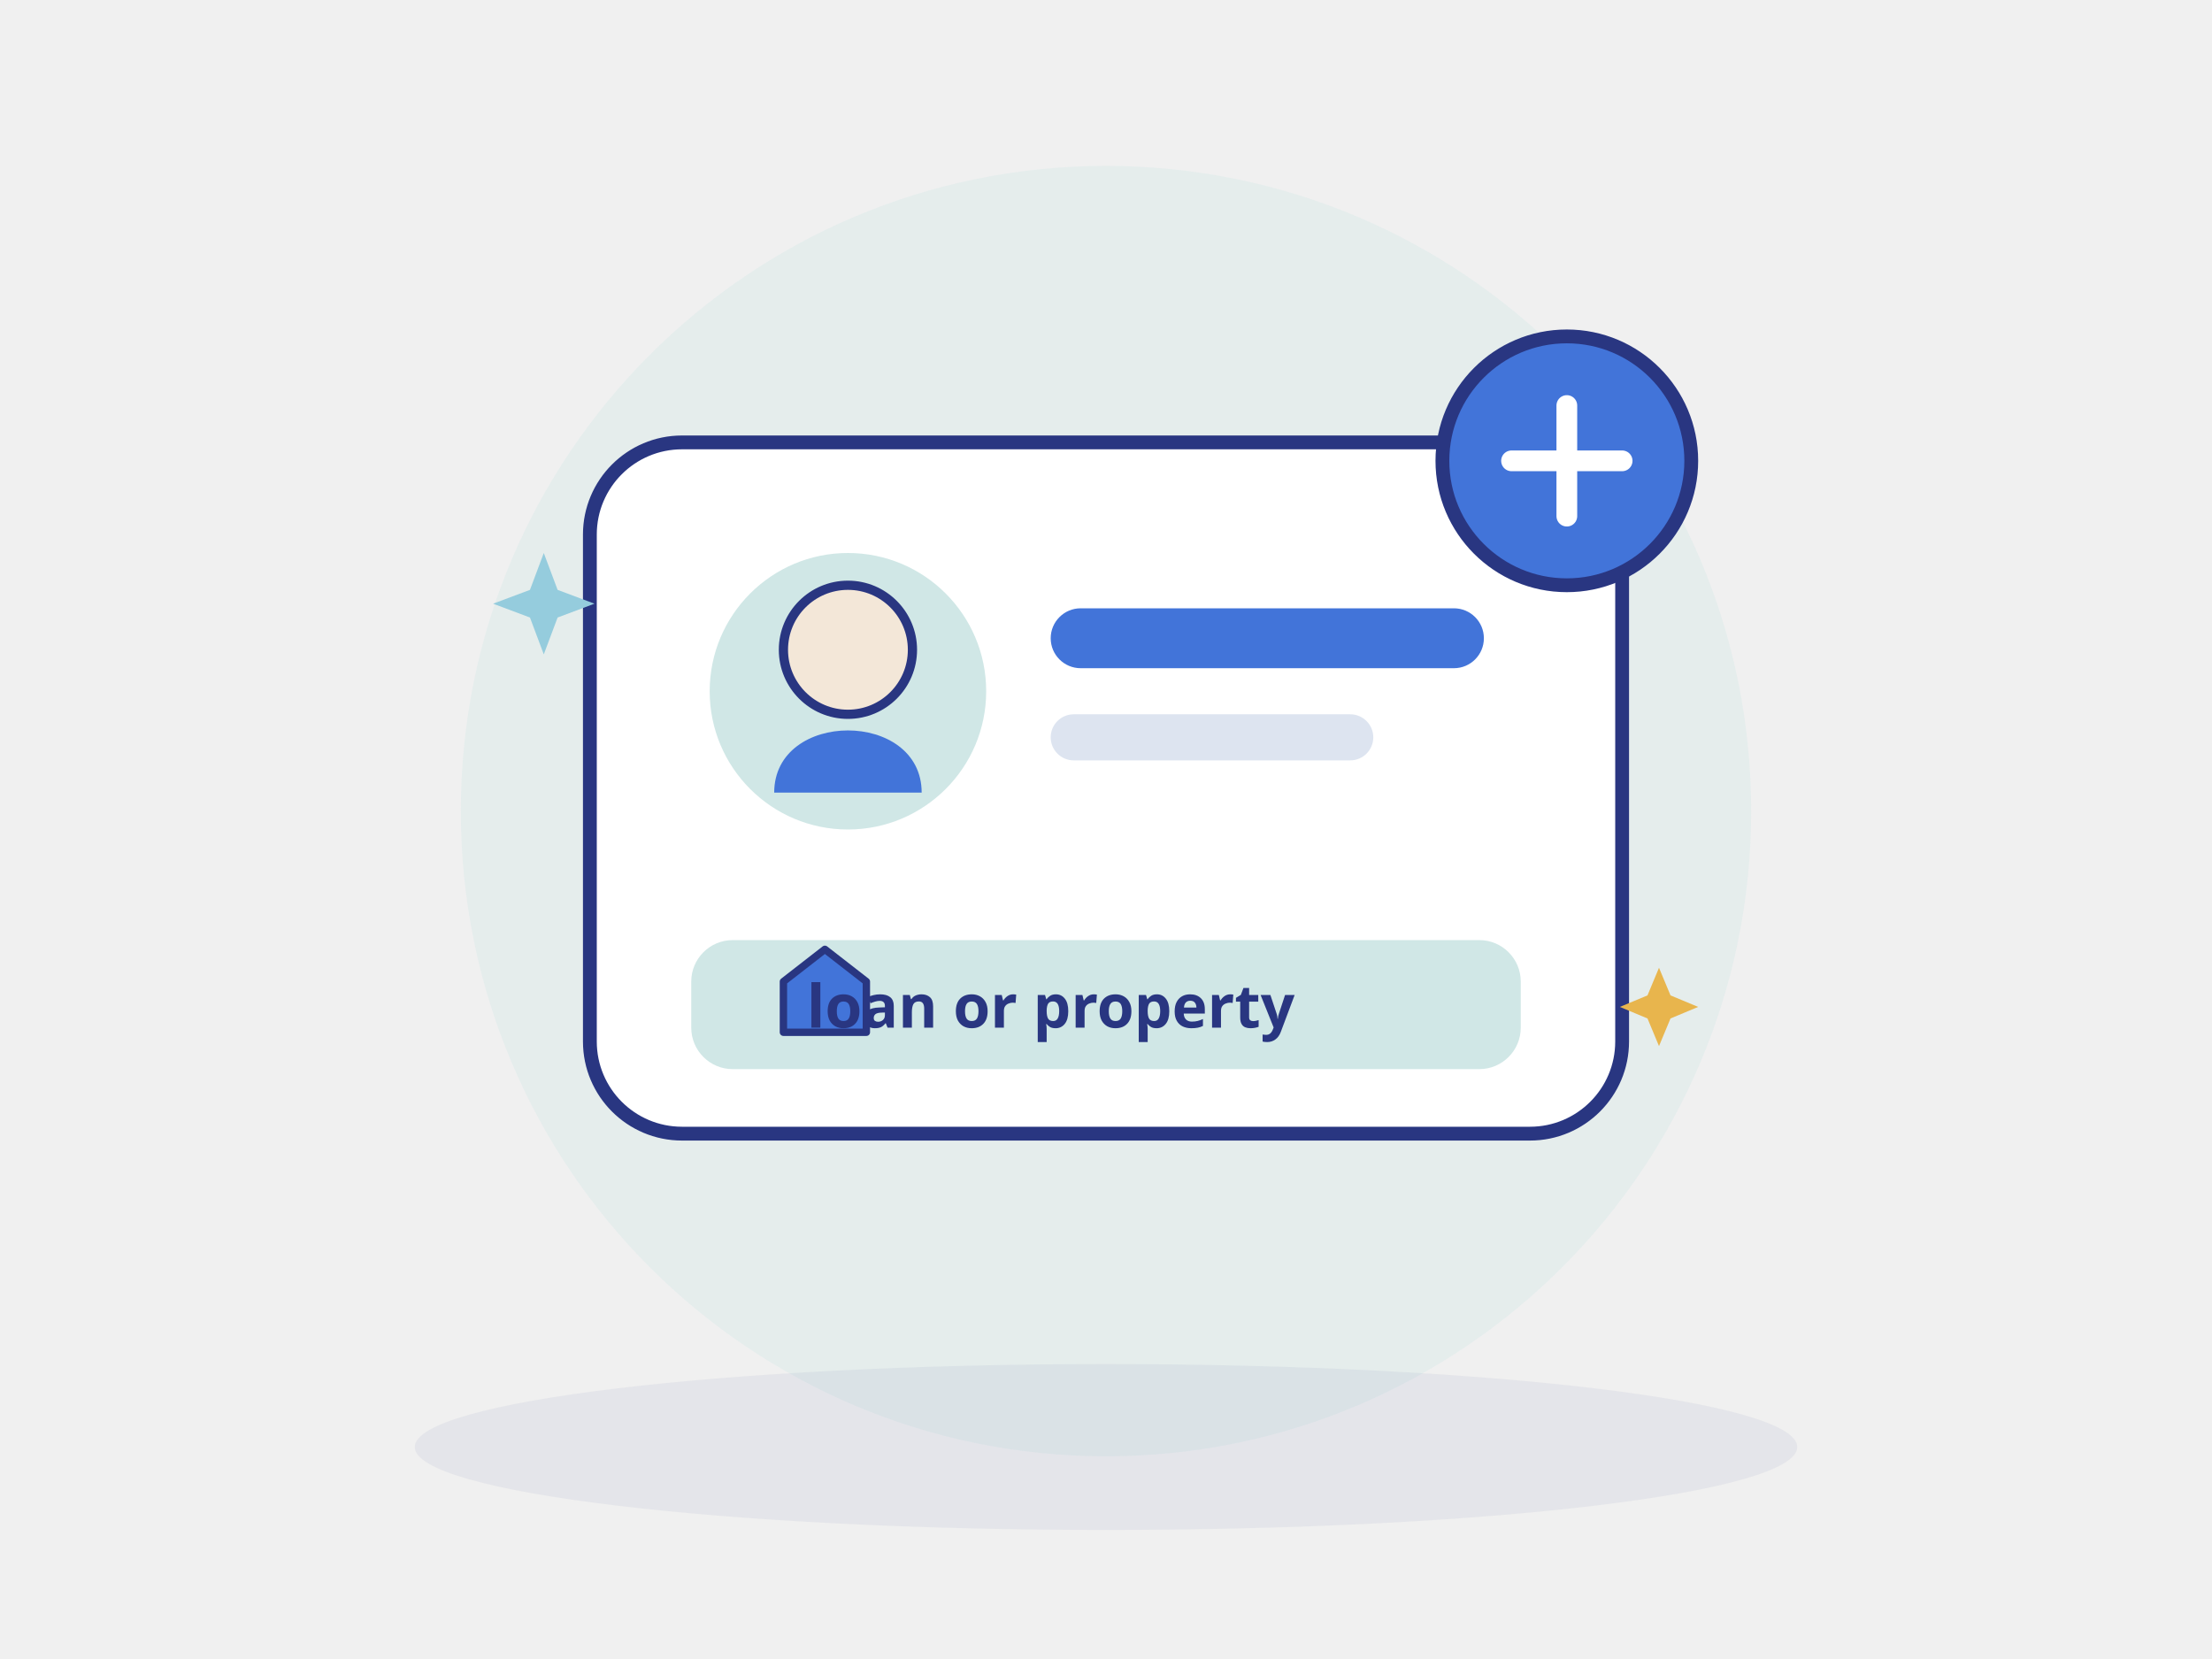
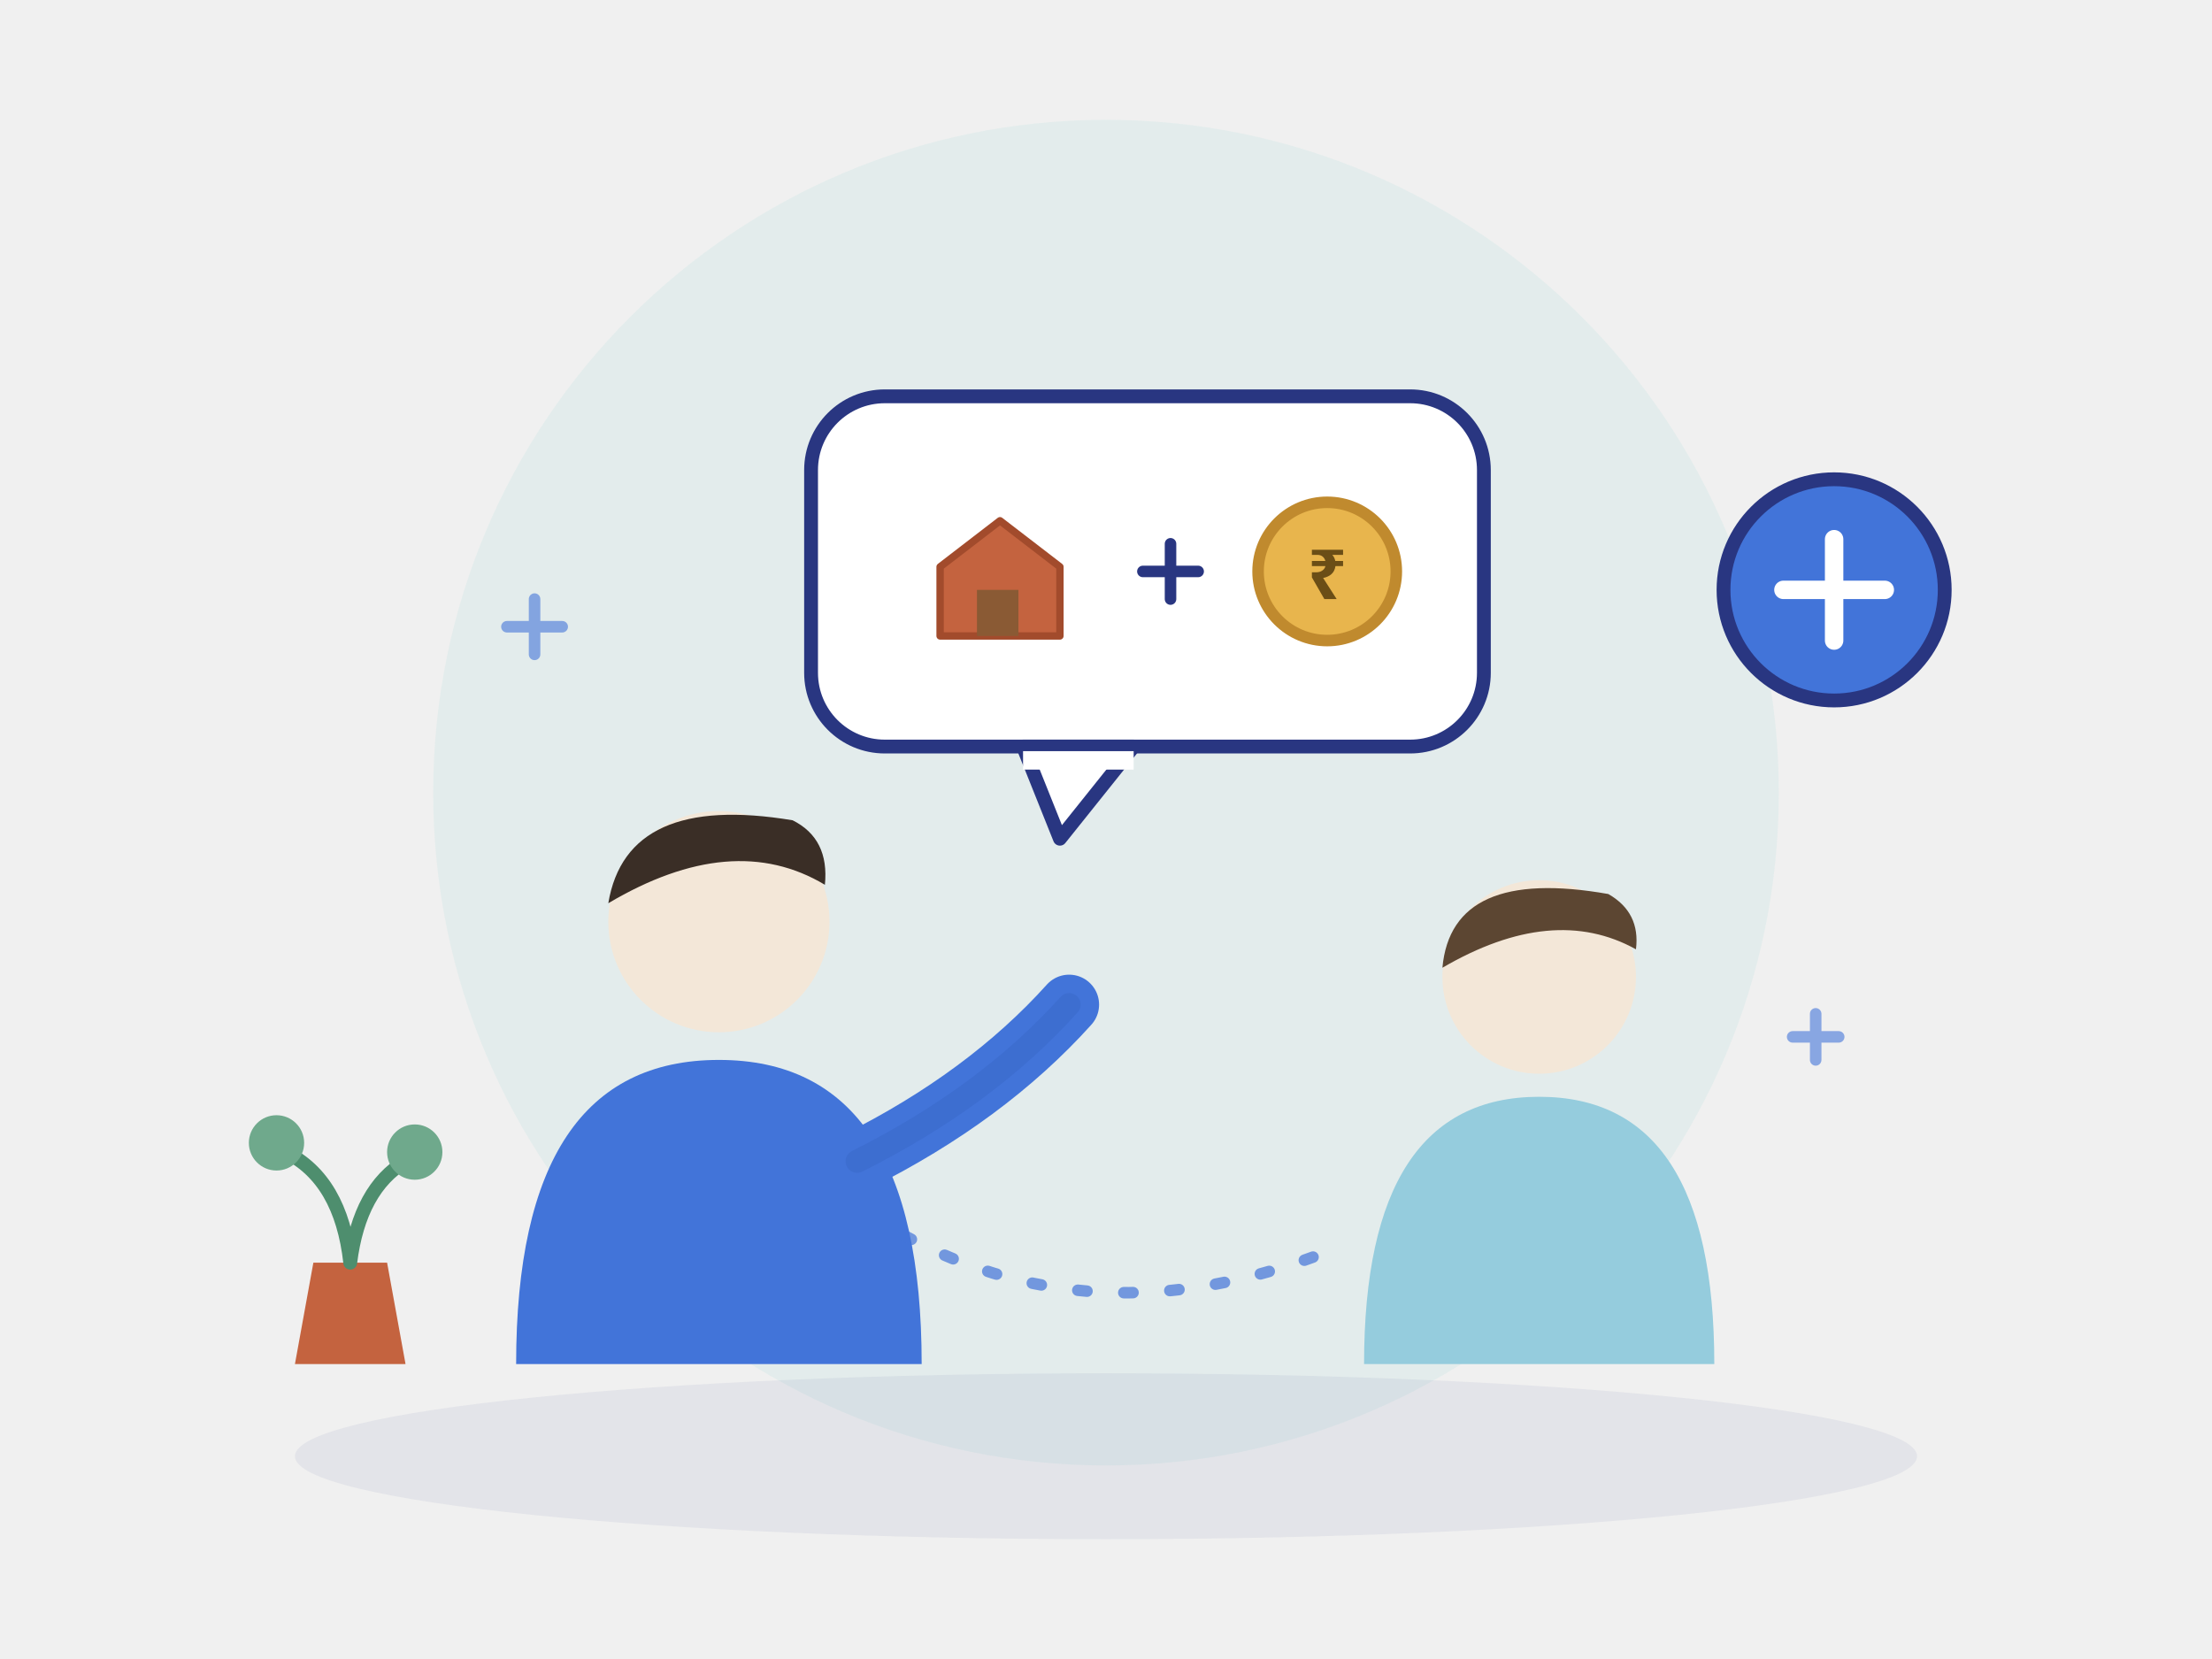
- <svg xmlns="http://www.w3.org/2000/svg" width="480" height="360" viewBox="0 0 480 360" fill="none" role="img">
-   <circle cx="240" cy="176" r="140" fill="#D0E7E6" opacity="0.35" />
-   <ellipse cx="240" cy="314" rx="150" ry="18" fill="#293681" opacity="0.06" />
-   <rect x="128" y="96" width="224" height="150" rx="20" fill="#FFFFFF" stroke="#293681" stroke-width="3" />
-   <circle cx="184" cy="150" r="30" fill="#D0E7E6" />
-   <circle cx="184" cy="141" r="14" fill="#F3E7D8" stroke="#293681" stroke-width="2" />
-   <path d="M168 172 C168 154 200 154 200 172 Z" fill="#4274D9" />
-   <rect x="228" y="132" width="94" height="13" rx="6.5" fill="#4274D9" />
-   <rect x="228" y="155" width="70" height="10" rx="5" fill="#DDE4F0" />
-   <rect x="150" y="204" width="180" height="28" rx="9" fill="#D0E7E6" />
-   <path d="M170 224 v-11 l9 -7 l9 7 v11 Z" fill="#4274D9" stroke="#293681" stroke-width="1.6" stroke-linejoin="round" />
-   <text x="228" y="223" font-family="system-ui, sans-serif" font-size="13" font-weight="600" fill="#293681" text-anchor="middle">loan or property</text>
-   <g transform="translate(340,100)">
-     <circle r="27" fill="#4274D9" stroke="#293681" stroke-width="3" />
-     <path d="M0 -12 V12 M-12 0 H12" stroke="#FFFFFF" stroke-width="4.5" stroke-linecap="round" />
-   </g>
-   <path d="M118 120 l3 8 l8 3 l-8 3 l-3 8 l-3 -8 l-8 -3 l8 -3 Z" fill="#95CCDD" />
-   <path d="M360 210 l2.5 6 l6 2.5 l-6 2.5 l-2.5 6 l-2.5 -6 l-6 -2.5 l6 -2.5 Z" fill="#E8B54D" />
+ <svg xmlns="http://www.w3.org/2000/svg" width="480" height="360" fill="none" viewBox="0 0 480 360">
+   <circle cx="240" cy="172" r="146" fill="#d0e7e6" opacity=".4" />
+   <ellipse cx="240" cy="316" fill="#293681" opacity=".07" rx="176" ry="18" />
+   <path fill="#4274d9" d="M112 296q0-66 44-66t44 66Z" />
+   <path stroke="#4274d9" stroke-linecap="round" stroke-width="13" d="M186 252q28-14 46-34" />
+   <path stroke="#3563c4" stroke-linecap="round" stroke-width="5" d="M186 252q28-14 46-34" opacity=".4" />
+   <circle cx="156" cy="200" r="24" fill="#f3e7d8" />
+   <path fill="#3a2e26" d="M132 196q4-24 40-18 8 4 7 14-20-12-47 4" />
+   <path fill="#95ccdd" d="M296 296q0-58 38-58t38 58Z" />
+   <circle cx="334" cy="212" r="21" fill="#f3e7d8" />
+   <path fill="#5c4632" d="M313 210q2-22 36-16 7 4 6 12-18-10-42 4" />
+   <rect width="146" height="76" x="176" y="86" fill="#fff" stroke="#293681" stroke-width="3" rx="16" />
+   <path fill="#fff" stroke="#293681" stroke-linejoin="round" stroke-width="3" d="m222 162 8 20 16-20Z" />
+   <path stroke="#fff" stroke-width="4" d="M222 165h24" />
+   <path fill="#c4633f" stroke="#a24b2c" stroke-linejoin="round" stroke-width="1.6" d="M204 138v-15l13-10 13 10v15Z" />
+   <path fill="#8a5a34" d="M212 128h9v10h-9z" />
+   <path stroke="#293681" stroke-linecap="round" stroke-width="2.5" d="M248 124h12m-6-6v12" />
+   <circle cx="288" cy="124" r="15" fill="#e8b54d" stroke="#c08a2e" stroke-width="2.5" />
+   <text x="288" y="130" fill="#6b4e16" font-family="system-ui, sans-serif" font-size="15" font-weight="700" text-anchor="middle">₹</text>
+   <path stroke="#4274d9" stroke-dasharray="2 8" stroke-linecap="round" stroke-width="2.5" d="M196 268q44 24 96 2" opacity=".7" />
+   <circle cx="398" cy="128" r="24" fill="#4274d9" stroke="#293681" stroke-width="3" />
+   <path stroke="#fff" stroke-linecap="round" stroke-width="4" d="M398 117v22m-11-11h22" />
+   <path fill="#c4633f" d="M64 296h24l-4-22H68Z" />
+   <path stroke="#4e8e6e" stroke-linecap="round" stroke-width="3" d="M76 274q-2-18-14-24m14 24q2-16 12-22" />
+   <circle cx="60" cy="248" r="6" fill="#6fa98c" />
+   <circle cx="90" cy="250" r="6" fill="#6fa98c" />
+   <path stroke="#4274d9" stroke-linecap="round" stroke-width="2.5" d="M116 130v12m-6-6h12m272 84v10m-5-5h10" opacity=".6" />
</svg>
